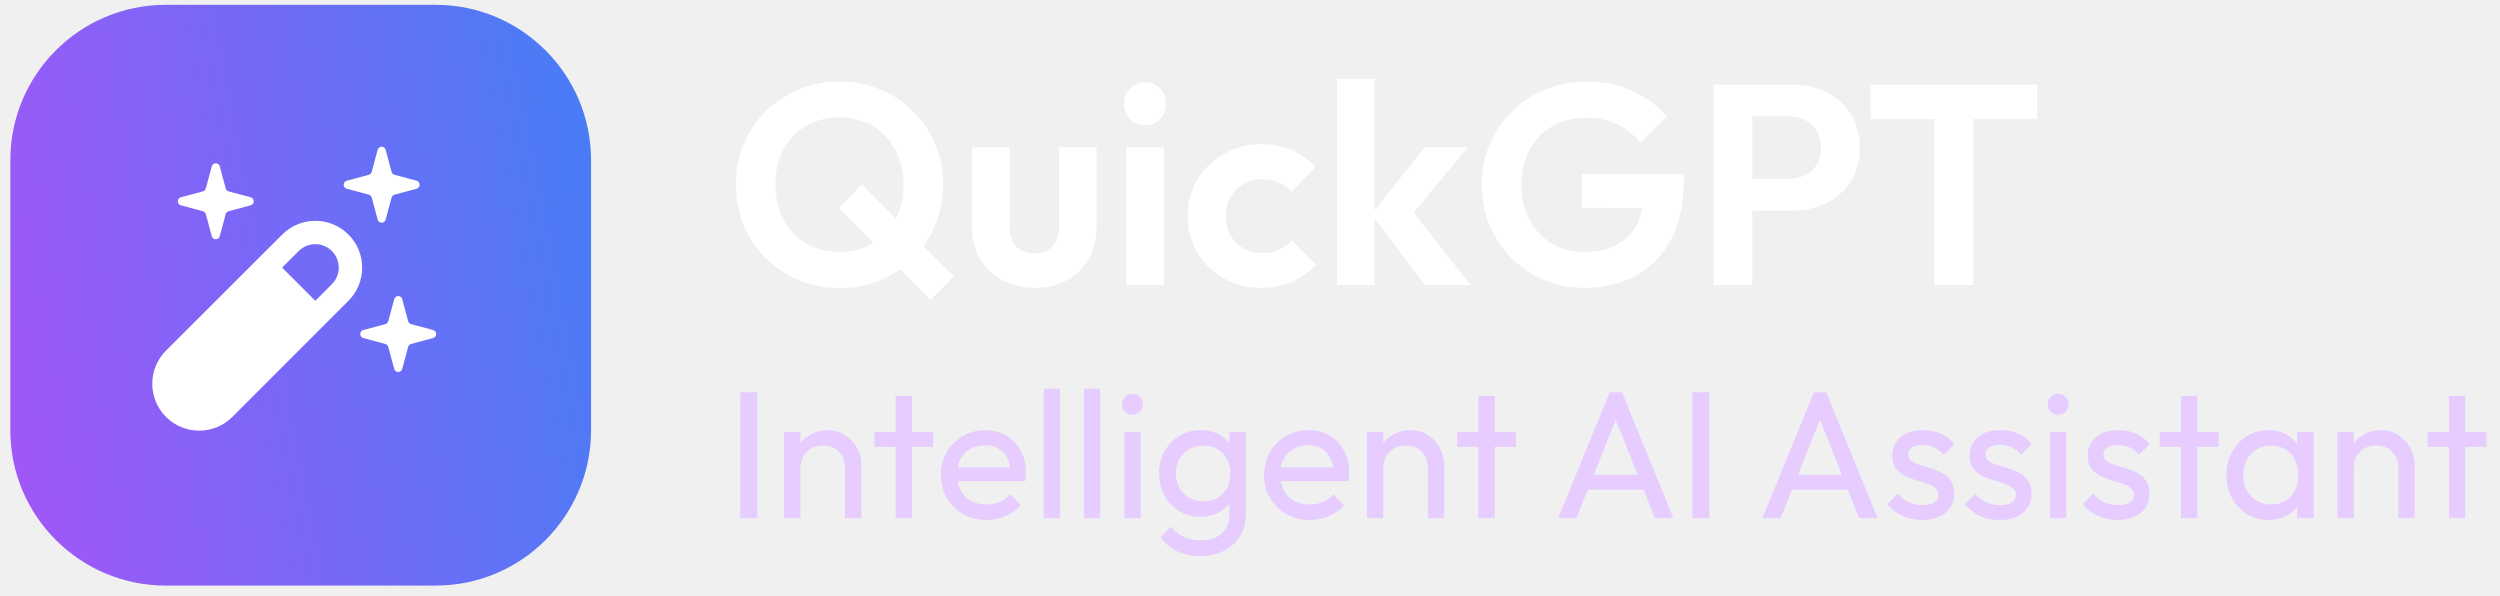
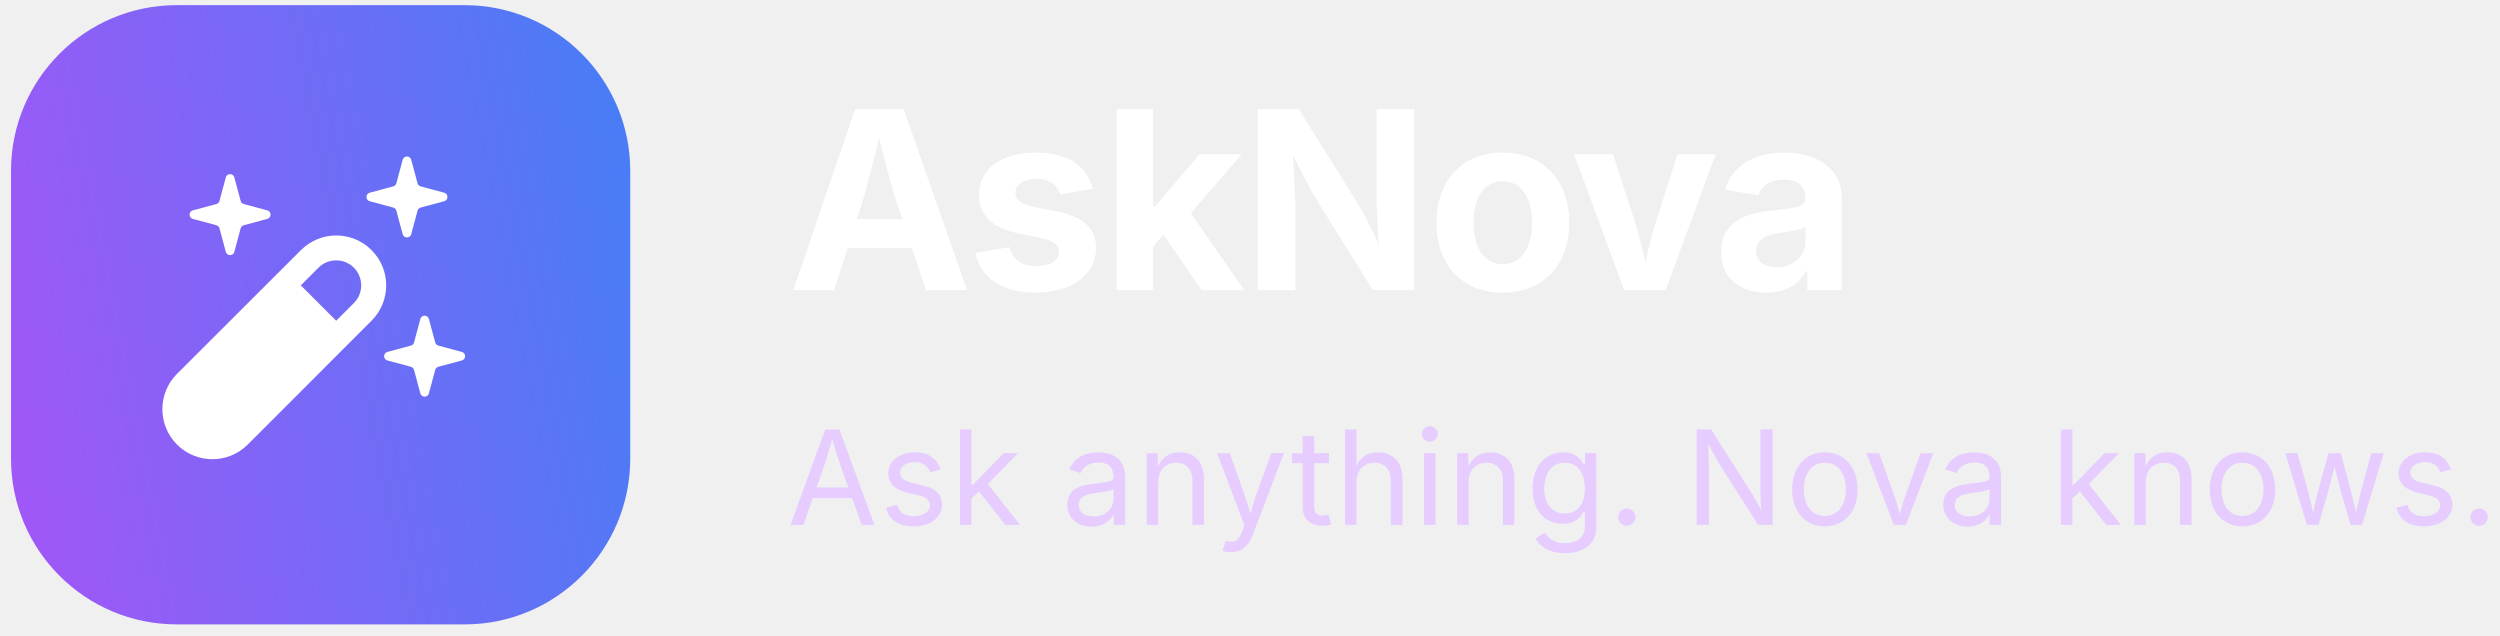
- <svg xmlns="http://www.w3.org/2000/svg" width="193" height="46" viewBox="0 0 193 46" fill="none">
-   <path d="M64.844 22.242C63.715 22.242 62.659 22.037 61.676 21.626C60.708 21.215 59.857 20.651 59.124 19.932C58.391 19.199 57.819 18.348 57.408 17.38C57.012 16.397 56.814 15.349 56.814 14.234C56.814 13.119 57.012 12.085 57.408 11.132C57.819 10.164 58.383 9.321 59.102 8.602C59.835 7.869 60.686 7.304 61.654 6.908C62.622 6.497 63.671 6.292 64.8 6.292C65.929 6.292 66.978 6.497 67.946 6.908C68.914 7.304 69.765 7.869 70.498 8.602C71.231 9.321 71.796 10.164 72.192 11.132C72.603 12.1 72.808 13.141 72.808 14.256C72.808 15.371 72.603 16.412 72.192 17.38C71.796 18.348 71.231 19.199 70.498 19.932C69.779 20.651 68.936 21.215 67.968 21.626C67 22.037 65.959 22.242 64.844 22.242ZM71.818 23.144L64.734 16.06L66.538 14.234L73.644 21.34L71.818 23.144ZM64.8 19.448C65.783 19.448 66.641 19.228 67.374 18.788C68.122 18.348 68.701 17.739 69.112 16.962C69.537 16.185 69.75 15.275 69.75 14.234C69.75 13.471 69.625 12.775 69.376 12.144C69.141 11.513 68.804 10.971 68.364 10.516C67.924 10.047 67.403 9.687 66.802 9.438C66.201 9.189 65.533 9.064 64.8 9.064C63.832 9.064 62.974 9.284 62.226 9.724C61.493 10.149 60.913 10.751 60.488 11.528C60.077 12.305 59.872 13.207 59.872 14.234C59.872 15.011 59.989 15.723 60.224 16.368C60.473 17.013 60.811 17.563 61.236 18.018C61.676 18.473 62.197 18.825 62.798 19.074C63.414 19.323 64.081 19.448 64.8 19.448ZM79.855 22.22C78.916 22.22 78.08 22.022 77.347 21.626C76.628 21.23 76.064 20.68 75.653 19.976C75.242 19.272 75.037 18.458 75.037 17.534V11.374H77.941V17.468C77.941 17.908 78.014 18.289 78.161 18.612C78.308 18.92 78.528 19.155 78.821 19.316C79.114 19.477 79.459 19.558 79.855 19.558C80.456 19.558 80.925 19.375 81.263 19.008C81.6 18.641 81.769 18.128 81.769 17.468V11.374H84.651V17.534C84.651 18.473 84.445 19.294 84.035 19.998C83.639 20.702 83.074 21.252 82.341 21.648C81.622 22.029 80.793 22.22 79.855 22.22ZM86.946 22V11.374H89.85V22L86.946 22ZM88.398 9.658C87.929 9.658 87.54 9.504 87.232 9.196C86.924 8.873 86.77 8.477 86.77 8.008C86.77 7.553 86.924 7.165 87.232 6.842C87.54 6.519 87.929 6.358 88.398 6.358C88.882 6.358 89.271 6.519 89.564 6.842C89.872 7.165 90.026 7.553 90.026 8.008C90.026 8.477 89.872 8.873 89.564 9.196C89.271 9.504 88.882 9.658 88.398 9.658ZM97.419 22.22C96.334 22.22 95.358 21.978 94.493 21.494C93.628 21.01 92.946 20.35 92.447 19.514C91.948 18.678 91.699 17.739 91.699 16.698C91.699 15.642 91.948 14.696 92.447 13.86C92.946 13.024 93.628 12.364 94.493 11.88C95.373 11.381 96.348 11.132 97.419 11.132C98.255 11.132 99.025 11.286 99.729 11.594C100.433 11.902 101.042 12.342 101.555 12.914L99.707 14.784C99.428 14.476 99.091 14.241 98.695 14.08C98.314 13.919 97.888 13.838 97.419 13.838C96.891 13.838 96.414 13.963 95.989 14.212C95.578 14.447 95.248 14.777 94.999 15.202C94.764 15.613 94.647 16.104 94.647 16.676C94.647 17.233 94.764 17.732 94.999 18.172C95.248 18.597 95.578 18.935 95.989 19.184C96.414 19.419 96.891 19.536 97.419 19.536C97.903 19.536 98.336 19.455 98.717 19.294C99.113 19.118 99.45 18.869 99.729 18.546L101.599 20.416C101.056 21.003 100.433 21.45 99.729 21.758C99.025 22.066 98.255 22.22 97.419 22.22ZM110.007 22L105.893 16.522L109.985 11.374H113.307L108.511 17.182L108.621 15.774L113.527 22H110.007ZM103.231 22V6.094H106.113V22H103.231ZM122.312 22.22C121.212 22.22 120.178 22.022 119.21 21.626C118.257 21.215 117.413 20.643 116.68 19.91C115.961 19.177 115.397 18.333 114.986 17.38C114.59 16.412 114.392 15.371 114.392 14.256C114.392 13.127 114.597 12.085 115.008 11.132C115.419 10.164 115.991 9.321 116.724 8.602C117.457 7.869 118.315 7.304 119.298 6.908C120.281 6.497 121.344 6.292 122.488 6.292C123.764 6.292 124.937 6.534 126.008 7.018C127.079 7.487 127.966 8.155 128.67 9.02L126.646 11.044C126.162 10.413 125.561 9.929 124.842 9.592C124.123 9.255 123.331 9.086 122.466 9.086C121.483 9.086 120.611 9.306 119.848 9.746C119.1 10.171 118.513 10.773 118.088 11.55C117.663 12.313 117.45 13.207 117.45 14.234C117.45 15.261 117.655 16.17 118.066 16.962C118.491 17.739 119.063 18.348 119.782 18.788C120.515 19.228 121.351 19.448 122.29 19.448C123.258 19.448 124.087 19.272 124.776 18.92C125.465 18.553 125.993 18.025 126.36 17.336C126.727 16.632 126.91 15.774 126.91 14.762L128.868 16.104L122.114 16.038V13.442H129.99V13.86C129.99 15.708 129.66 17.255 129 18.502C128.34 19.734 127.431 20.665 126.272 21.296C125.128 21.912 123.808 22.22 122.312 22.22ZM134.485 16.258V13.816L138.071 13.816C138.541 13.816 138.966 13.721 139.347 13.53C139.729 13.339 140.029 13.068 140.249 12.716C140.469 12.349 140.579 11.909 140.579 11.396C140.579 10.897 140.469 10.465 140.249 10.098C140.029 9.731 139.729 9.453 139.347 9.262C138.966 9.071 138.541 8.976 138.071 8.976L134.485 8.976V6.534H138.379C139.362 6.534 140.242 6.732 141.019 7.128C141.811 7.524 142.435 8.089 142.889 8.822C143.344 9.541 143.571 10.399 143.571 11.396C143.571 12.393 143.344 13.259 142.889 13.992C142.435 14.711 141.811 15.268 141.019 15.664C140.242 16.06 139.362 16.258 138.379 16.258H134.485ZM132.285 22V6.534H135.277V22H132.285ZM149.326 22V6.864H152.34V22L149.326 22ZM144.398 9.196V6.534H157.268V9.196H144.398Z" fill="white" />
-   <path d="M57.148 40V30.284H58.464V40H57.148ZM65.237 40V36.122C65.237 35.618 65.079 35.203 64.761 34.876C64.444 34.549 64.033 34.386 63.529 34.386C63.193 34.386 62.895 34.461 62.633 34.61C62.372 34.759 62.167 34.965 62.017 35.226C61.868 35.487 61.793 35.786 61.793 36.122L61.275 35.828C61.275 35.324 61.387 34.876 61.611 34.484C61.835 34.092 62.148 33.784 62.549 33.56C62.951 33.327 63.403 33.21 63.907 33.21C64.411 33.21 64.855 33.336 65.237 33.588C65.629 33.84 65.937 34.171 66.161 34.582C66.385 34.983 66.497 35.413 66.497 35.87V40H65.237ZM60.533 40V33.35H61.793V40H60.533ZM69.143 40V30.564H70.403V40H69.143ZM67.505 34.498V33.35H72.041V34.498H67.505ZM76.15 40.14C75.488 40.14 74.891 39.991 74.359 39.692C73.826 39.384 73.406 38.969 73.099 38.446C72.79 37.923 72.636 37.331 72.636 36.668C72.636 36.015 72.786 35.427 73.085 34.904C73.392 34.381 73.803 33.971 74.317 33.672C74.839 33.364 75.422 33.21 76.067 33.21C76.683 33.21 77.224 33.35 77.691 33.63C78.166 33.91 78.535 34.297 78.796 34.792C79.067 35.287 79.203 35.847 79.203 36.472C79.203 36.565 79.198 36.668 79.189 36.78C79.179 36.883 79.16 37.004 79.132 37.144H73.519V36.094H78.46L77.999 36.5C77.999 36.052 77.919 35.674 77.76 35.366C77.602 35.049 77.378 34.806 77.088 34.638C76.799 34.461 76.449 34.372 76.038 34.372C75.609 34.372 75.231 34.465 74.904 34.652C74.578 34.839 74.326 35.1 74.148 35.436C73.971 35.772 73.882 36.169 73.882 36.626C73.882 37.093 73.976 37.503 74.162 37.858C74.349 38.203 74.615 38.474 74.96 38.67C75.306 38.857 75.703 38.95 76.15 38.95C76.524 38.95 76.865 38.885 77.172 38.754C77.49 38.623 77.76 38.427 77.984 38.166L78.796 38.992C78.479 39.365 78.087 39.65 77.621 39.846C77.163 40.042 76.673 40.14 76.15 40.14ZM80.576 40V30.004H81.836V40H80.576ZM83.68 40V30.004H84.94V40H83.68ZM86.797 40V33.35H88.057V40H86.797ZM87.427 32.02C87.194 32.02 87.003 31.945 86.853 31.796C86.704 31.637 86.629 31.441 86.629 31.208C86.629 30.984 86.704 30.797 86.853 30.648C87.003 30.489 87.194 30.41 87.427 30.41C87.661 30.41 87.852 30.489 88.001 30.648C88.151 30.797 88.225 30.984 88.225 31.208C88.225 31.441 88.151 31.637 88.001 31.796C87.852 31.945 87.661 32.02 87.427 32.02ZM92.672 42.926C91.991 42.926 91.384 42.8 90.852 42.548C90.33 42.296 89.91 41.941 89.592 41.484L90.404 40.658C90.675 41.003 90.997 41.265 91.37 41.442C91.744 41.629 92.187 41.722 92.7 41.722C93.382 41.722 93.918 41.54 94.31 41.176C94.712 40.821 94.912 40.341 94.912 39.734V38.082L95.136 36.584L94.912 35.1V33.35H96.172V39.734C96.172 40.369 96.023 40.924 95.724 41.4C95.435 41.876 95.024 42.249 94.492 42.52C93.97 42.791 93.363 42.926 92.672 42.926ZM92.672 39.888C92.066 39.888 91.52 39.743 91.034 39.454C90.558 39.165 90.18 38.768 89.9 38.264C89.62 37.751 89.48 37.177 89.48 36.542C89.48 35.907 89.62 35.343 89.9 34.848C90.18 34.344 90.558 33.947 91.034 33.658C91.52 33.359 92.066 33.21 92.672 33.21C93.195 33.21 93.657 33.313 94.058 33.518C94.46 33.723 94.777 34.013 95.01 34.386C95.253 34.75 95.384 35.179 95.402 35.674V37.438C95.374 37.923 95.239 38.353 94.996 38.726C94.763 39.09 94.446 39.375 94.044 39.58C93.643 39.785 93.186 39.888 92.672 39.888ZM92.924 38.698C93.335 38.698 93.694 38.609 94.002 38.432C94.32 38.255 94.562 38.007 94.73 37.69C94.898 37.363 94.982 36.985 94.982 36.556C94.982 36.127 94.894 35.753 94.716 35.436C94.548 35.109 94.31 34.857 94.002 34.68C93.694 34.493 93.33 34.4 92.91 34.4C92.49 34.4 92.122 34.493 91.804 34.68C91.487 34.857 91.235 35.109 91.048 35.436C90.871 35.753 90.782 36.122 90.782 36.542C90.782 36.962 90.871 37.335 91.048 37.662C91.235 37.989 91.487 38.245 91.804 38.432C92.131 38.609 92.504 38.698 92.924 38.698ZM101.102 40.14C100.439 40.14 99.842 39.991 99.31 39.692C98.778 39.384 98.358 38.969 98.05 38.446C97.742 37.923 97.588 37.331 97.588 36.668C97.588 36.015 97.737 35.427 98.036 34.904C98.344 34.381 98.754 33.971 99.268 33.672C99.79 33.364 100.374 33.21 101.018 33.21C101.634 33.21 102.175 33.35 102.642 33.63C103.118 33.91 103.486 34.297 103.748 34.792C104.018 35.287 104.154 35.847 104.154 36.472C104.154 36.565 104.149 36.668 104.14 36.78C104.13 36.883 104.112 37.004 104.084 37.144H98.47V36.094H103.412L102.95 36.5C102.95 36.052 102.87 35.674 102.712 35.366C102.553 35.049 102.329 34.806 102.04 34.638C101.75 34.461 101.4 34.372 100.99 34.372C100.56 34.372 100.182 34.465 99.856 34.652C99.529 34.839 99.277 35.1 99.1 35.436C98.922 35.772 98.834 36.169 98.834 36.626C98.834 37.093 98.927 37.503 99.114 37.858C99.3 38.203 99.566 38.474 99.912 38.67C100.257 38.857 100.654 38.95 101.102 38.95C101.475 38.95 101.816 38.885 102.124 38.754C102.441 38.623 102.712 38.427 102.936 38.166L103.748 38.992C103.43 39.365 103.038 39.65 102.572 39.846C102.114 40.042 101.624 40.14 101.102 40.14ZM110.232 40V36.122C110.232 35.618 110.073 35.203 109.756 34.876C109.438 34.549 109.028 34.386 108.524 34.386C108.188 34.386 107.889 34.461 107.628 34.61C107.366 34.759 107.161 34.965 107.012 35.226C106.862 35.487 106.788 35.786 106.788 36.122L106.27 35.828C106.27 35.324 106.382 34.876 106.606 34.484C106.83 34.092 107.142 33.784 107.544 33.56C107.945 33.327 108.398 33.21 108.902 33.21C109.406 33.21 109.849 33.336 110.232 33.588C110.624 33.84 110.932 34.171 111.156 34.582C111.38 34.983 111.492 35.413 111.492 35.87V40H110.232ZM105.528 40V33.35H106.788V40H105.528ZM114.137 40V30.564H115.397V40H114.137ZM112.499 34.498V33.35H117.035V34.498H112.499ZM120.295 40L124.271 30.284H125.223L129.185 40H127.757L124.495 31.782H124.985L121.695 40H120.295ZM122.185 37.802V36.654H127.295V37.802H122.185ZM130.648 40V30.284H131.964V40H130.648ZM136.059 40L140.035 30.284H140.987L144.949 40H143.521L140.259 31.782H140.749L137.459 40H136.059ZM137.949 37.802V36.654H143.059V37.802H137.949ZM148.411 40.14C148.038 40.14 147.683 40.093 147.347 40C147.02 39.897 146.717 39.757 146.437 39.58C146.157 39.393 145.914 39.174 145.709 38.922L146.521 38.11C146.764 38.409 147.044 38.633 147.361 38.782C147.678 38.922 148.033 38.992 148.425 38.992C148.817 38.992 149.12 38.927 149.335 38.796C149.55 38.656 149.657 38.465 149.657 38.222C149.657 37.979 149.568 37.793 149.391 37.662C149.223 37.522 149.004 37.41 148.733 37.326C148.462 37.233 148.173 37.144 147.865 37.06C147.566 36.967 147.282 36.85 147.011 36.71C146.74 36.57 146.516 36.379 146.339 36.136C146.171 35.893 146.087 35.571 146.087 35.17C146.087 34.769 146.185 34.423 146.381 34.134C146.577 33.835 146.848 33.607 147.193 33.448C147.548 33.289 147.972 33.21 148.467 33.21C148.99 33.21 149.452 33.303 149.853 33.49C150.264 33.667 150.6 33.938 150.861 34.302L150.049 35.114C149.862 34.871 149.629 34.685 149.349 34.554C149.078 34.423 148.77 34.358 148.425 34.358C148.061 34.358 147.781 34.423 147.585 34.554C147.398 34.675 147.305 34.848 147.305 35.072C147.305 35.296 147.389 35.469 147.557 35.59C147.725 35.711 147.944 35.814 148.215 35.898C148.495 35.982 148.784 36.071 149.083 36.164C149.382 36.248 149.666 36.365 149.937 36.514C150.208 36.663 150.427 36.864 150.595 37.116C150.772 37.368 150.861 37.699 150.861 38.11C150.861 38.735 150.637 39.23 150.189 39.594C149.75 39.958 149.158 40.14 148.411 40.14ZM154.386 40.14C154.012 40.14 153.658 40.093 153.322 40C152.995 39.897 152.692 39.757 152.412 39.58C152.132 39.393 151.889 39.174 151.684 38.922L152.496 38.11C152.738 38.409 153.018 38.633 153.336 38.782C153.653 38.922 154.008 38.992 154.4 38.992C154.792 38.992 155.095 38.927 155.31 38.796C155.524 38.656 155.632 38.465 155.632 38.222C155.632 37.979 155.543 37.793 155.366 37.662C155.198 37.522 154.978 37.41 154.708 37.326C154.437 37.233 154.148 37.144 153.84 37.06C153.541 36.967 153.256 36.85 152.986 36.71C152.715 36.57 152.491 36.379 152.314 36.136C152.146 35.893 152.062 35.571 152.062 35.17C152.062 34.769 152.16 34.423 152.356 34.134C152.552 33.835 152.822 33.607 153.168 33.448C153.522 33.289 153.947 33.21 154.442 33.21C154.964 33.21 155.426 33.303 155.828 33.49C156.238 33.667 156.574 33.938 156.836 34.302L156.024 35.114C155.837 34.871 155.604 34.685 155.324 34.554C155.053 34.423 154.745 34.358 154.4 34.358C154.036 34.358 153.756 34.423 153.56 34.554C153.373 34.675 153.28 34.848 153.28 35.072C153.28 35.296 153.364 35.469 153.532 35.59C153.7 35.711 153.919 35.814 154.19 35.898C154.47 35.982 154.759 36.071 155.058 36.164C155.356 36.248 155.641 36.365 155.912 36.514C156.182 36.663 156.402 36.864 156.57 37.116C156.747 37.368 156.836 37.699 156.836 38.11C156.836 38.735 156.612 39.23 156.164 39.594C155.725 39.958 155.132 40.14 154.386 40.14ZM158.26 40V33.35H159.52V40H158.26ZM158.89 32.02C158.657 32.02 158.466 31.945 158.316 31.796C158.167 31.637 158.092 31.441 158.092 31.208C158.092 30.984 158.167 30.797 158.316 30.648C158.466 30.489 158.657 30.41 158.89 30.41C159.124 30.41 159.315 30.489 159.464 30.648C159.614 30.797 159.688 30.984 159.688 31.208C159.688 31.441 159.614 31.637 159.464 31.796C159.315 31.945 159.124 32.02 158.89 32.02ZM163.491 40.14C163.118 40.14 162.763 40.093 162.427 40C162.1 39.897 161.797 39.757 161.517 39.58C161.237 39.393 160.994 39.174 160.789 38.922L161.601 38.11C161.844 38.409 162.124 38.633 162.441 38.782C162.758 38.922 163.113 38.992 163.505 38.992C163.897 38.992 164.2 38.927 164.415 38.796C164.63 38.656 164.737 38.465 164.737 38.222C164.737 37.979 164.648 37.793 164.471 37.662C164.303 37.522 164.084 37.41 163.813 37.326C163.542 37.233 163.253 37.144 162.945 37.06C162.646 36.967 162.362 36.85 162.091 36.71C161.82 36.57 161.596 36.379 161.419 36.136C161.251 35.893 161.167 35.571 161.167 35.17C161.167 34.769 161.265 34.423 161.461 34.134C161.657 33.835 161.928 33.607 162.273 33.448C162.628 33.289 163.052 33.21 163.547 33.21C164.07 33.21 164.532 33.303 164.933 33.49C165.344 33.667 165.68 33.938 165.941 34.302L165.129 35.114C164.942 34.871 164.709 34.685 164.429 34.554C164.158 34.423 163.85 34.358 163.505 34.358C163.141 34.358 162.861 34.423 162.665 34.554C162.478 34.675 162.385 34.848 162.385 35.072C162.385 35.296 162.469 35.469 162.637 35.59C162.805 35.711 163.024 35.814 163.295 35.898C163.575 35.982 163.864 36.071 164.163 36.164C164.462 36.248 164.746 36.365 165.017 36.514C165.288 36.663 165.507 36.864 165.675 37.116C165.852 37.368 165.941 37.699 165.941 38.11C165.941 38.735 165.717 39.23 165.269 39.594C164.83 39.958 164.238 40.14 163.491 40.14ZM168.374 40V30.564H169.634V40H168.374ZM166.736 34.498V33.35H171.272V34.498H166.736ZM175.129 40.14C174.522 40.14 173.972 39.991 173.477 39.692C172.982 39.384 172.59 38.969 172.301 38.446C172.021 37.923 171.881 37.335 171.881 36.682C171.881 36.029 172.021 35.441 172.301 34.918C172.59 34.395 172.978 33.98 173.463 33.672C173.958 33.364 174.513 33.21 175.129 33.21C175.633 33.21 176.081 33.317 176.473 33.532C176.874 33.737 177.196 34.027 177.439 34.4C177.682 34.764 177.817 35.189 177.845 35.674V37.676C177.817 38.152 177.682 38.577 177.439 38.95C177.206 39.323 176.888 39.617 176.487 39.832C176.095 40.037 175.642 40.14 175.129 40.14ZM175.339 38.95C175.964 38.95 176.468 38.74 176.851 38.32C177.234 37.891 177.425 37.345 177.425 36.682C177.425 36.225 177.336 35.828 177.159 35.492C176.991 35.147 176.748 34.881 176.431 34.694C176.114 34.498 175.745 34.4 175.325 34.4C174.905 34.4 174.532 34.498 174.205 34.694C173.888 34.89 173.636 35.161 173.449 35.506C173.272 35.842 173.183 36.229 173.183 36.668C173.183 37.116 173.272 37.513 173.449 37.858C173.636 38.194 173.892 38.46 174.219 38.656C174.546 38.852 174.919 38.95 175.339 38.95ZM177.341 40V38.208L177.579 36.584L177.341 34.974V33.35H178.615V40H177.341ZM185.153 40V36.122C185.153 35.618 184.995 35.203 184.677 34.876C184.36 34.549 183.949 34.386 183.445 34.386C183.109 34.386 182.811 34.461 182.549 34.61C182.288 34.759 182.083 34.965 181.933 35.226C181.784 35.487 181.709 35.786 181.709 36.122L181.191 35.828C181.191 35.324 181.303 34.876 181.527 34.484C181.751 34.092 182.064 33.784 182.465 33.56C182.867 33.327 183.319 33.21 183.823 33.21C184.327 33.21 184.771 33.336 185.153 33.588C185.545 33.84 185.853 34.171 186.077 34.582C186.301 34.983 186.413 35.413 186.413 35.87V40H185.153ZM180.449 40V33.35H181.709V40H180.449ZM189.059 40V30.564H190.319V40H189.059ZM187.421 34.498V33.35H191.957V34.498H187.421Z" fill="#E6CCFF" />
-   <rect x="0.797" y="0.373" width="44.833" height="44.833" rx="12" fill="url(#paint0_linear_8961_4661)" />
+ <svg xmlns="http://www.w3.org/2000/svg" width="181" height="46" viewBox="0 0 181 46" fill="none">
+   <rect x="0.797" y="0.373" width="44.833" height="44.833" rx="12" fill="url(#paint0_linear)" />
  <path fill-rule="evenodd" clip-rule="evenodd" d="M17.936 32.186L26.901 23.218C28.315 21.804 28.312 19.511 26.894 18.101C25.482 16.696 23.201 16.698 21.792 18.105L12.818 27.065C11.402 28.478 11.402 30.772 12.816 32.187C14.23 33.6 16.523 33.6 17.936 32.186ZM21.779 20.661L24.34 23.222L25.621 21.941C26.328 21.234 26.328 20.087 25.621 19.38C24.914 18.673 23.767 18.673 23.06 19.38L21.779 20.661Z" fill="white" />
  <path d="M16.348 12.846C16.433 12.53 16.881 12.53 16.966 12.846L17.424 14.547C17.454 14.657 17.54 14.743 17.65 14.773L19.351 15.231C19.666 15.316 19.666 15.764 19.351 15.849L17.65 16.307C17.54 16.337 17.454 16.423 17.424 16.533L16.966 18.233C16.881 18.549 16.433 18.549 16.348 18.233L15.89 16.533C15.86 16.423 15.774 16.337 15.664 16.307L13.963 15.849C13.648 15.764 13.648 15.316 13.963 15.231L15.664 14.773C15.774 14.743 15.86 14.657 15.89 14.547L16.348 12.846Z" fill="white" />
  <path d="M29.154 11.567C29.24 11.251 29.688 11.251 29.773 11.567L30.231 13.268C30.26 13.378 30.346 13.464 30.457 13.493L32.157 13.951C32.473 14.036 32.473 14.485 32.157 14.57L30.457 15.027C30.346 15.057 30.26 15.143 30.231 15.254L29.773 16.954C29.688 17.27 29.24 17.27 29.154 16.954L28.697 15.254C28.667 15.143 28.581 15.057 28.471 15.027L26.77 14.57C26.454 14.485 26.454 14.036 26.77 13.951L28.471 13.493C28.581 13.464 28.667 13.378 28.697 13.268L29.154 11.567Z" fill="white" />
  <path d="M30.434 23.094C30.519 22.778 30.967 22.778 31.052 23.094L31.51 24.795C31.54 24.905 31.626 24.991 31.736 25.021L33.437 25.479C33.752 25.564 33.752 26.012 33.437 26.097L31.736 26.555C31.626 26.584 31.54 26.671 31.51 26.781L31.052 28.481C30.967 28.797 30.519 28.797 30.434 28.481L29.976 26.781C29.946 26.671 29.86 26.584 29.75 26.555L28.049 26.097C27.733 26.012 27.733 25.564 28.049 25.479L29.75 25.021C29.86 24.991 29.946 24.905 29.976 24.795L30.434 23.094Z" fill="white" />
+   <text x="57" y="21" font-family="'Inter', 'SF Pro Display', -apple-system, BlinkMacSystemFont, 'Segoe UI', sans-serif" font-size="18" font-weight="700" letter-spacing="-0.3" fill="white">AskNova</text>
+   <text x="57" y="38" font-family="'Inter', 'SF Pro Display', -apple-system, BlinkMacSystemFont, 'Segoe UI', sans-serif" font-size="9.5" font-weight="400" letter-spacing="0.1" fill="#E6CCFF">Ask anything. Nova knows.</text>
  <defs>
-     <linearGradient id="paint0_linear_8961_4661" x1="51.607" y1="16.812" x2="-2.192" y2="27.273" gradientUnits="userSpaceOnUse">
+     <linearGradient id="paint0_linear" x1="51.607" y1="16.812" x2="-2.192" y2="27.273" gradientUnits="userSpaceOnUse">
      <stop stop-color="#4080F6" />
      <stop offset="1" stop-color="#A356F7" />
    </linearGradient>
  </defs>
</svg>
